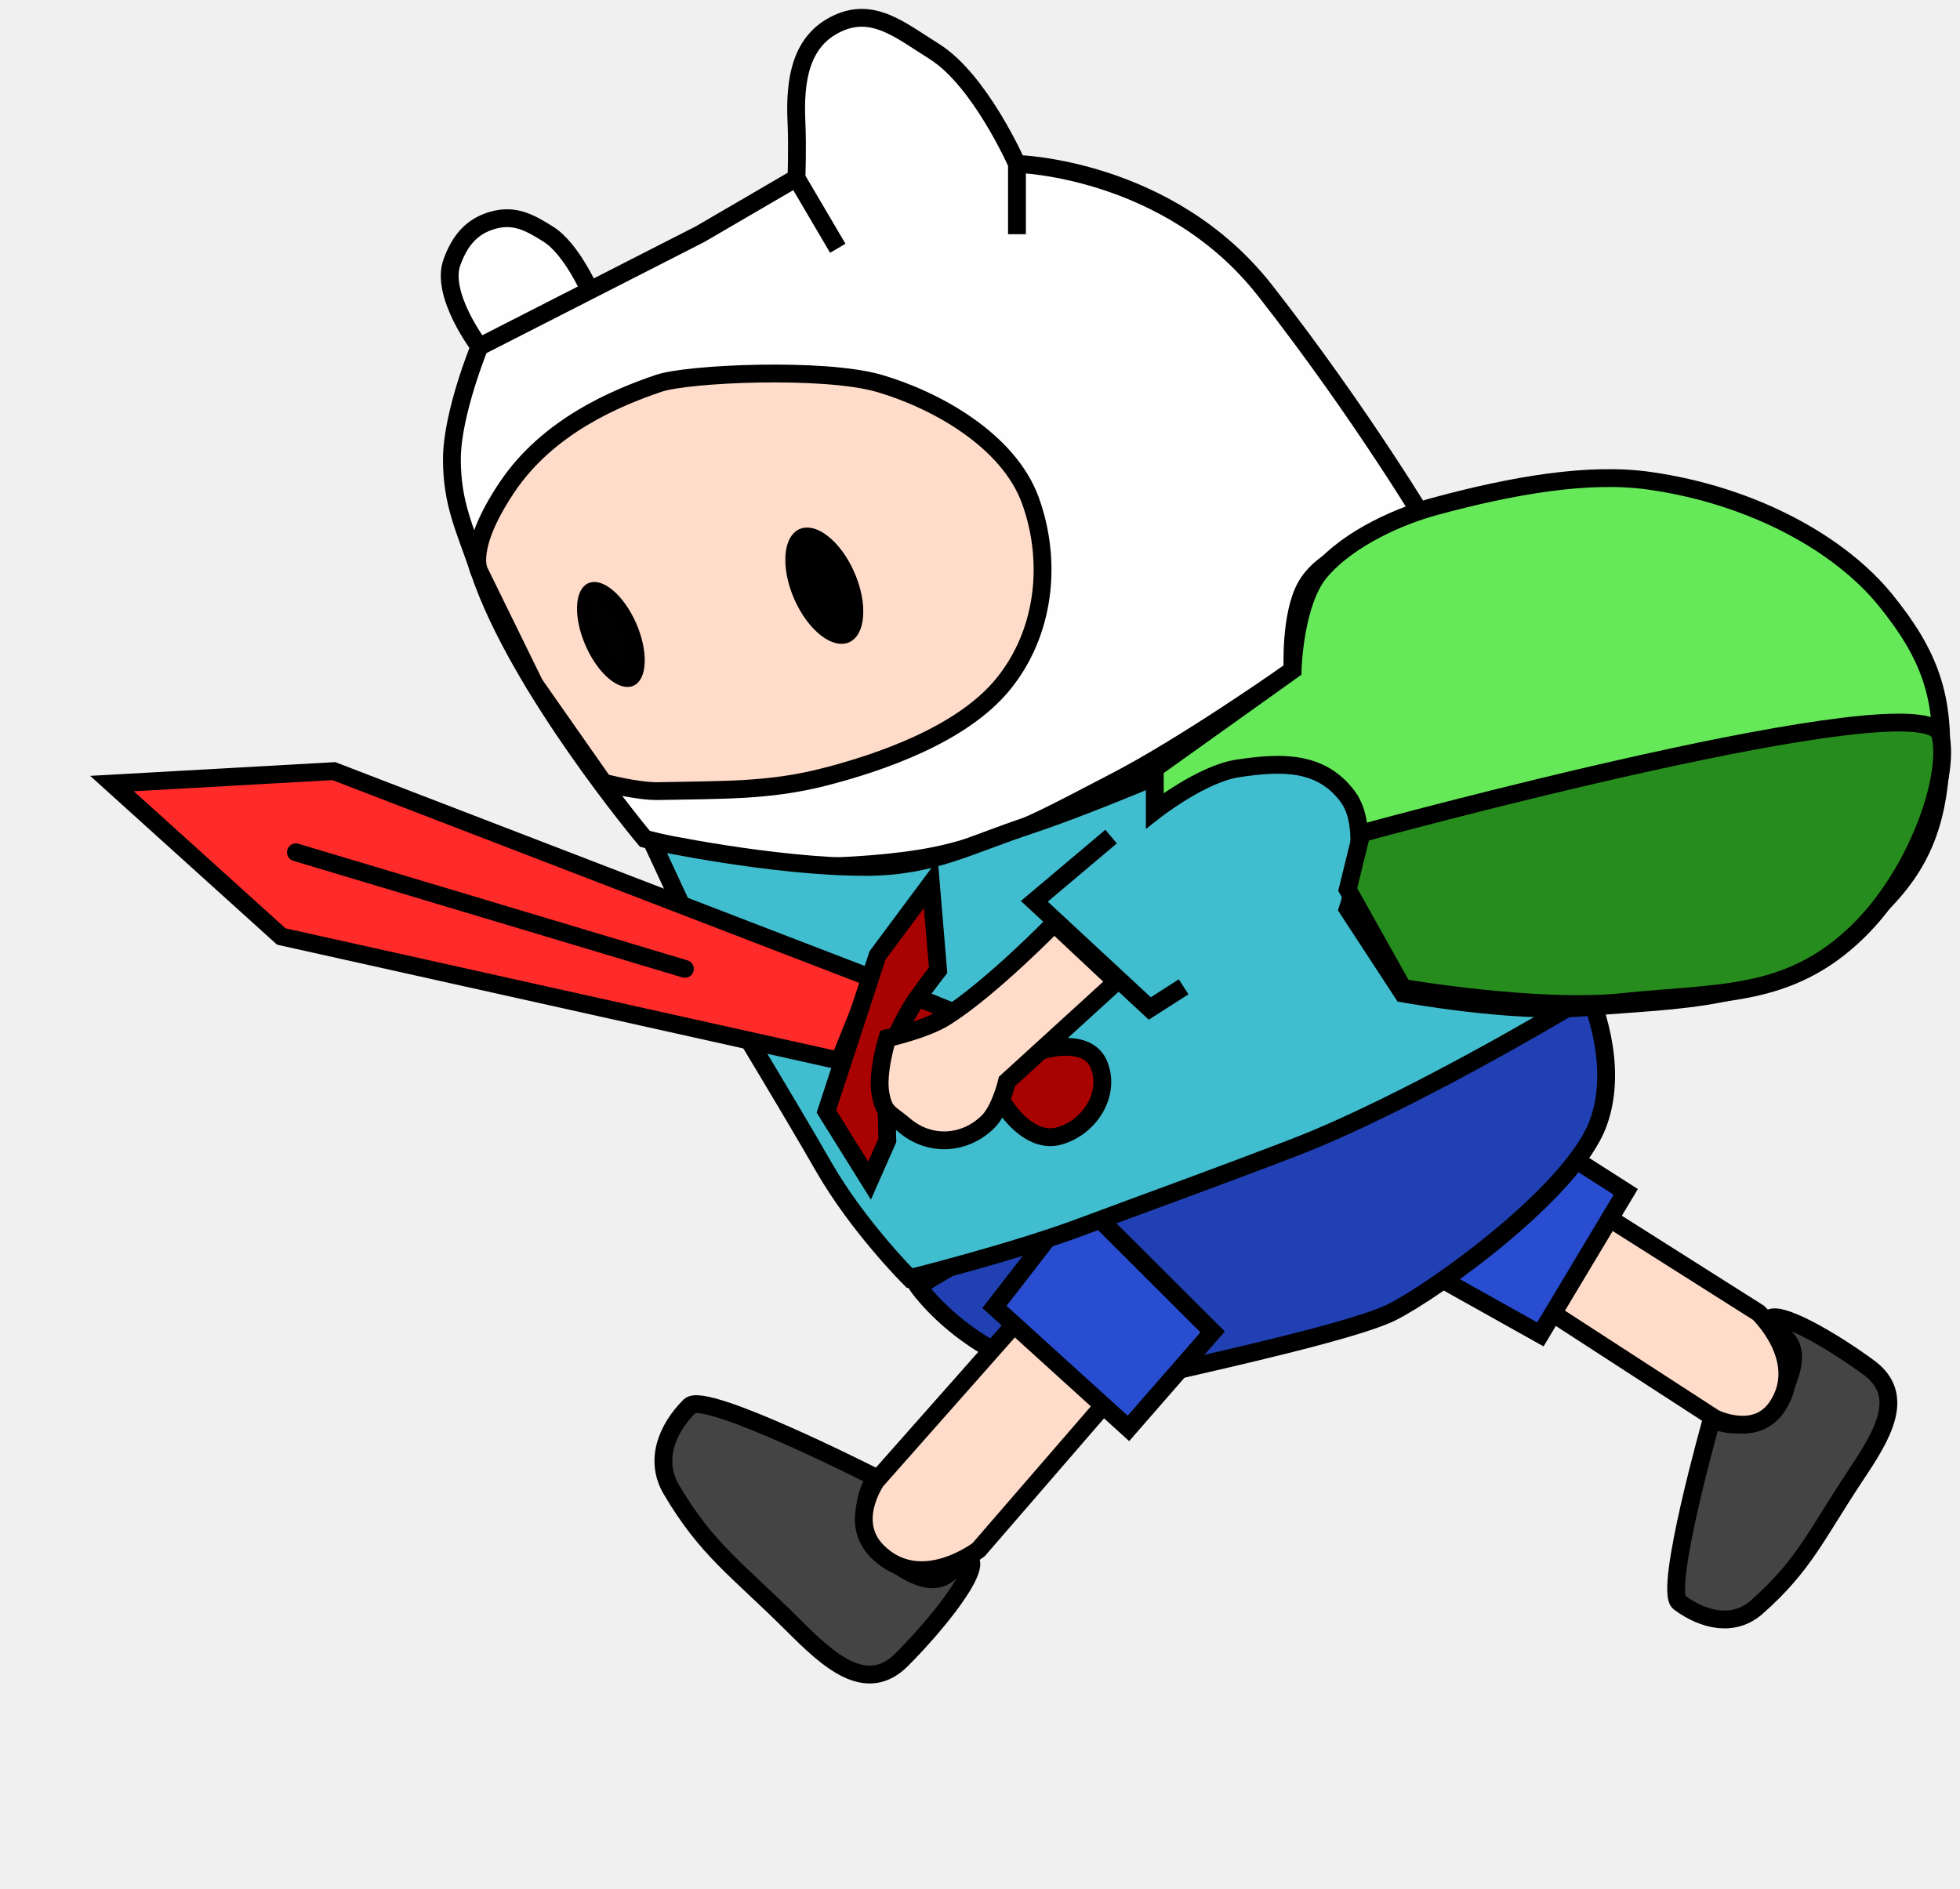
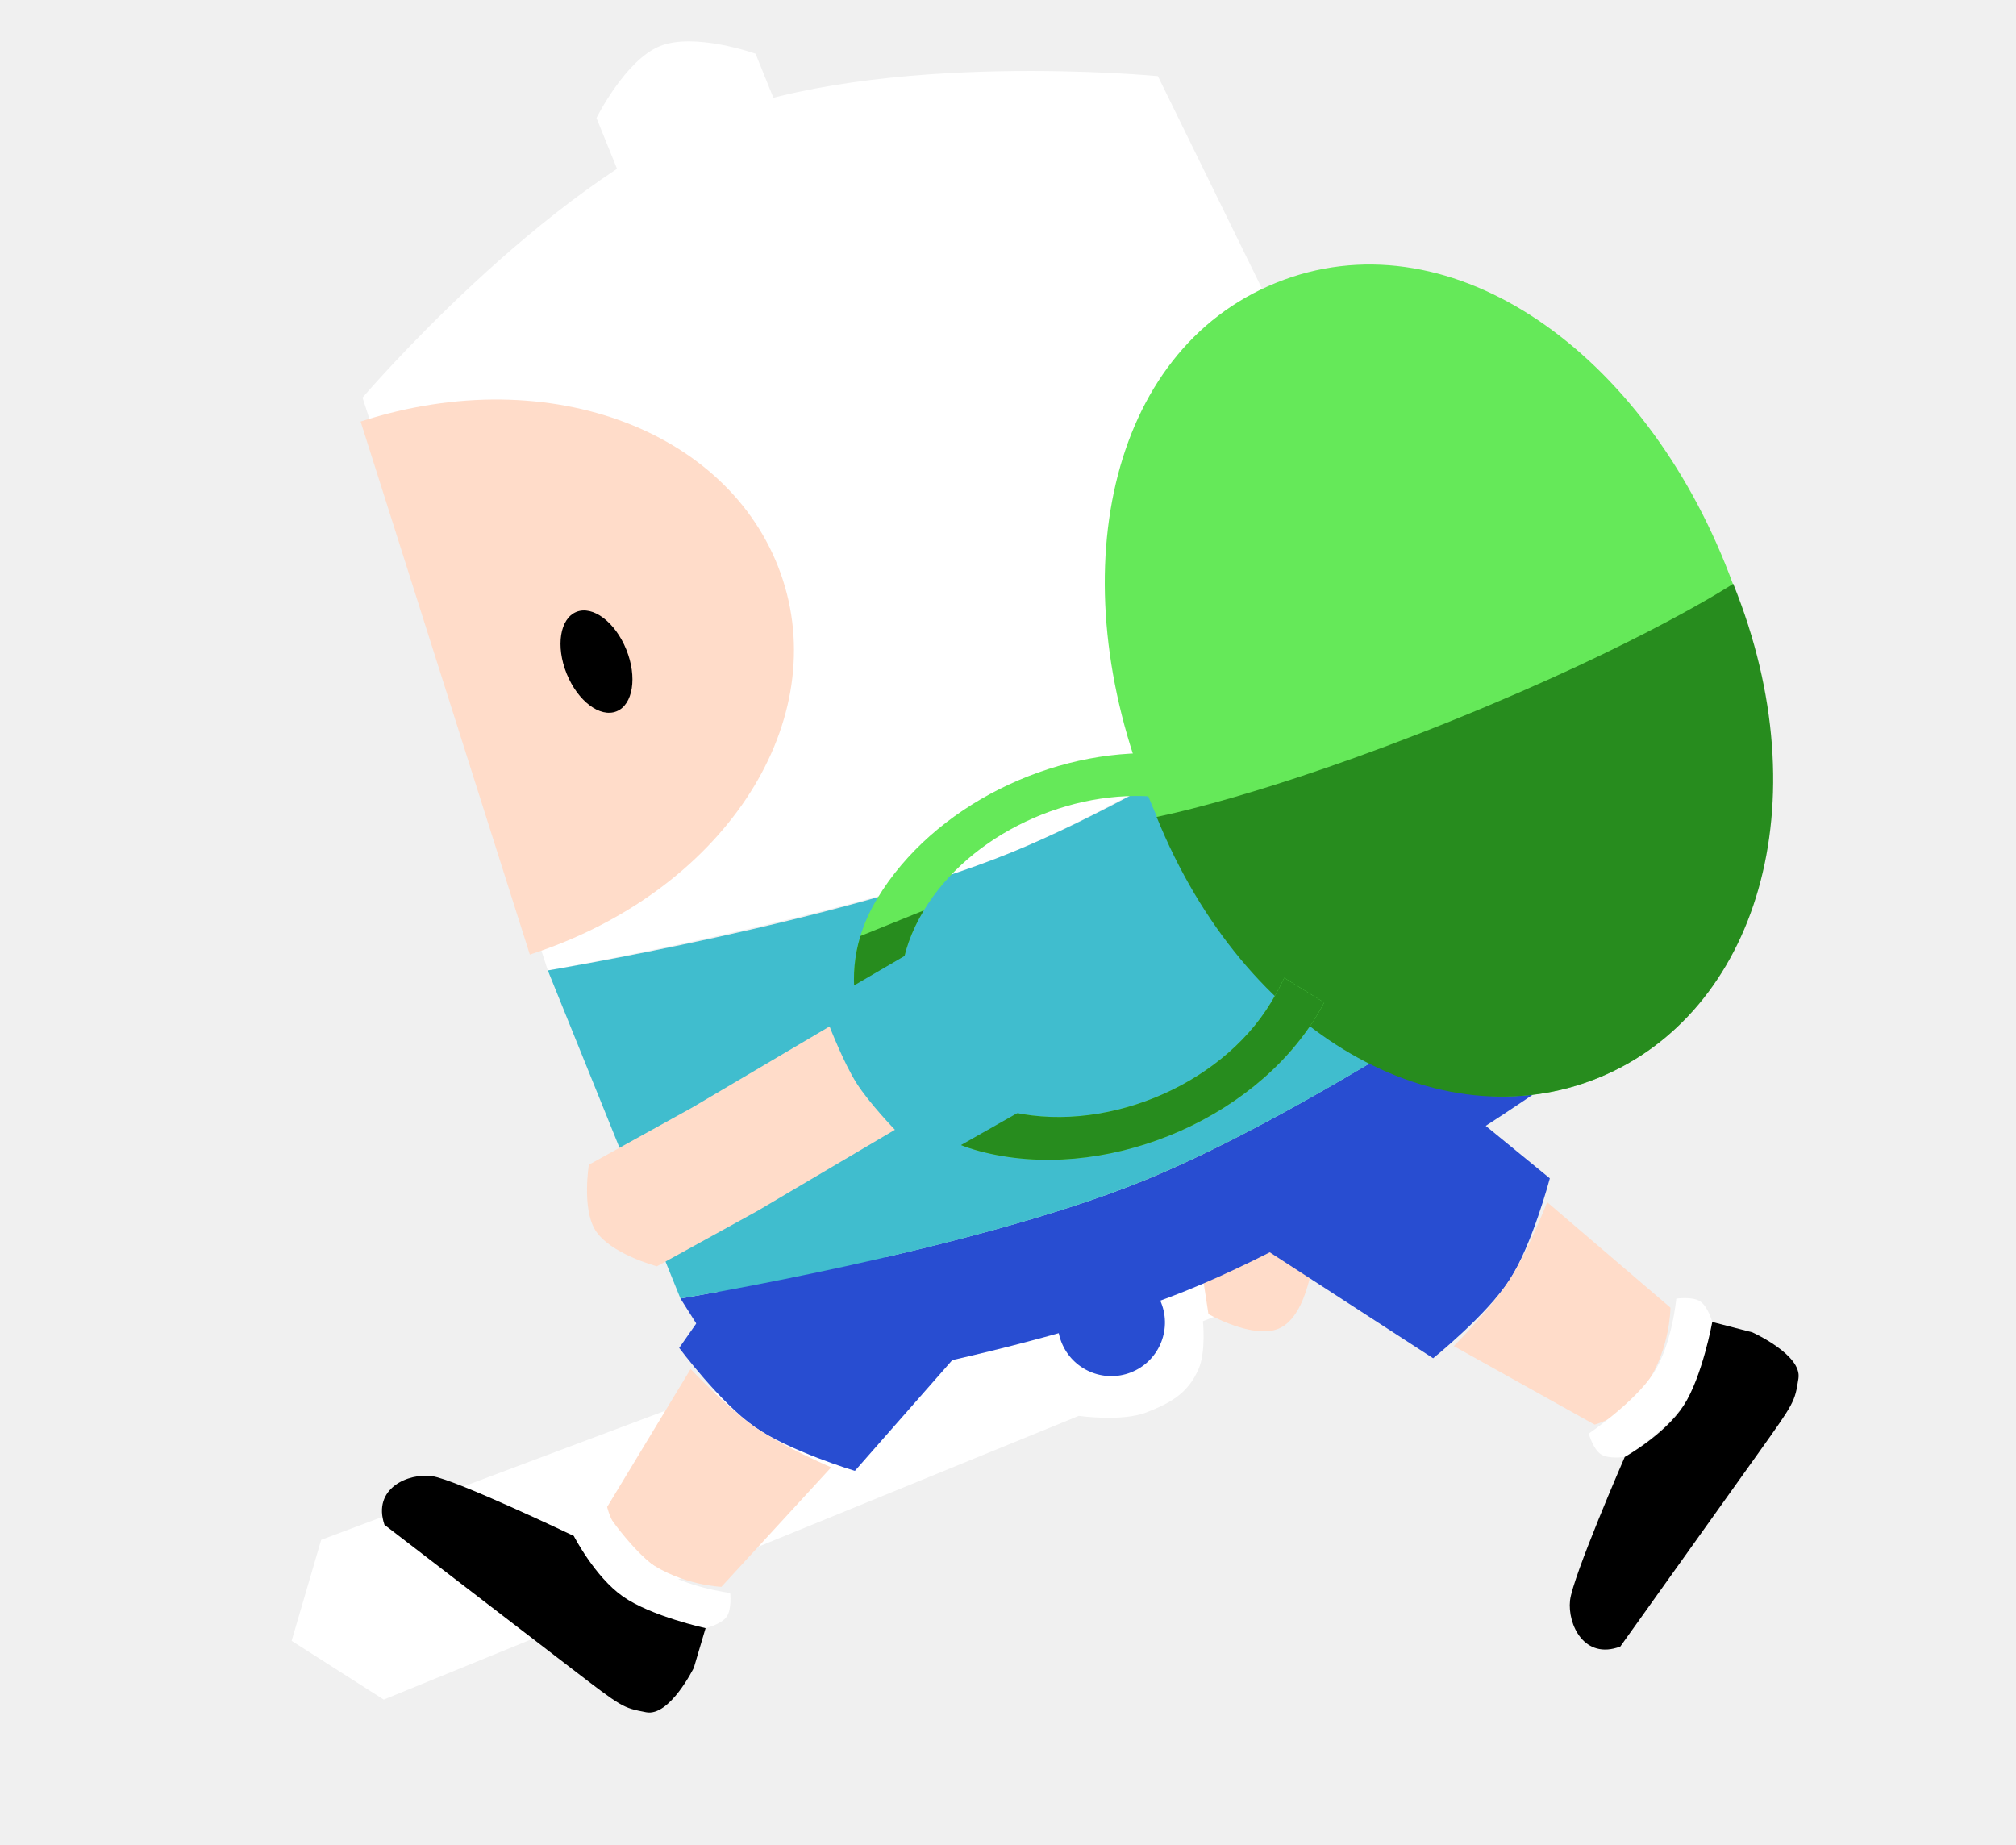
- <svg xmlns="http://www.w3.org/2000/svg" width="110" height="106" viewBox="0 0 110 106" fill="none">
-   <g transform="translate(110 0) scale(-1 1)">
-     <path d="M5.103 76.781C7.26 75.192 10.319 73.443 10.744 74.081C11.32 74.947 8.33 74.404 9.758 77.746C11.186 81.087 13.933 79.671 13.933 79.671C13.933 79.671 16.652 89.293 15.747 89.96C14.369 90.975 12.687 91.348 11.406 90.216C8.721 87.845 8.064 86.132 5.811 82.749C4.384 80.606 2.984 78.343 5.103 76.781Z" fill="#444444" stroke="black" />
-     <path d="M11.306 73.696L19.963 68.215L23.398 73.373L13.776 79.614C13.776 79.614 11.469 80.771 10.26 78.956C8.522 76.346 11.306 73.696 11.306 73.696Z" fill="#FFDCC9" stroke="black" />
-     <path d="M18.758 66.906L24.361 63.327L29.759 71.432L23.551 74.907L18.758 66.906Z" fill="#284DD1" stroke="black" />
-     <path d="M44.462 77.041C53.636 79.147 58.464 72.229 58.464 72.229C58.464 72.229 53.636 68.86 41.082 64.047C36.901 62.444 20.802 55.865 20.802 55.865C20.802 55.865 19.052 59.716 20.32 63.084C21.768 66.935 29.465 72.455 31.908 73.672C33.839 74.635 40.901 76.224 44.462 77.041Z" fill="#2040B3" stroke="black" />
-     <path d="M29.722 29.722C29.722 29.722 33.59 23.211 39.004 16.305C44.418 9.399 52.926 9.201 52.926 9.201C52.926 9.201 54.992 4.498 57.567 2.887C59.442 1.715 60.977 0.386 62.981 1.309C65.078 2.275 65.409 4.489 65.302 6.834C65.235 8.294 65.302 9.991 65.302 9.991L70.716 13.148L76.903 16.305C76.903 16.305 77.938 13.956 79.224 13.148C80.284 12.481 81.115 12.029 82.318 12.358C83.52 12.688 84.195 13.499 84.638 14.726C85.299 16.555 83.091 19.462 83.091 19.462C83.091 19.462 84.638 23.234 84.638 25.776C84.638 28.317 83.898 29.685 83.091 32.09C80.892 38.642 73.81 47.085 73.81 47.085L67.622 48.664C67.622 48.664 60.912 48.9 56.793 47.875C52.979 46.925 51.018 45.732 47.512 43.928C43.395 41.811 37.457 37.614 37.457 37.614C37.457 37.614 37.616 34.494 36.683 32.879C35.174 30.263 29.722 29.722 29.722 29.722Z" fill="#FFFEFE" />
-     <path d="M52.926 9.201V13.148M52.926 9.201C52.926 9.201 54.992 4.498 57.567 2.887C59.442 1.715 60.977 0.386 62.981 1.309C65.078 2.275 65.409 4.489 65.302 6.834C65.235 8.294 65.302 9.991 65.302 9.991M52.926 9.201C52.926 9.201 44.418 9.399 39.004 16.305C33.59 23.211 29.722 29.722 29.722 29.722C29.722 29.722 35.174 30.263 36.683 32.879C37.616 34.494 37.457 37.614 37.457 37.614C37.457 37.614 43.395 41.811 47.512 43.928C51.018 45.732 52.979 46.925 56.793 47.875C60.912 48.9 67.622 48.664 67.622 48.664L73.81 47.085C73.81 47.085 80.892 38.642 83.091 32.09C83.898 29.685 84.638 28.317 84.638 25.776C84.638 23.234 83.091 19.462 83.091 19.462M62.981 13.937L65.302 9.991M65.302 9.991L70.716 13.148L76.903 16.305M76.903 16.305C76.903 16.305 77.938 13.956 79.224 13.148C80.284 12.481 81.115 12.029 82.318 12.358C83.52 12.688 84.195 13.499 84.638 14.726C85.299 16.555 83.091 19.462 83.091 19.462M76.903 16.305L83.091 19.462" stroke="black" />
-     <path d="M60.661 21.52C63.755 20.621 71.395 20.962 73.036 21.52C75.357 22.31 79.224 23.888 81.546 27.354C83.867 30.82 83.092 32.089 83.092 32.089L79.999 38.403L76.131 43.928C76.131 43.928 74.245 44.434 73.037 44.409C69.4 44.332 66.849 44.409 63.756 43.619C60.663 42.83 56.02 41.252 53.701 38.403C51.382 35.555 50.922 31.609 52.154 28.143C53.386 24.677 57.567 22.419 60.661 21.52Z" fill="#FFDCC9" stroke="black" />
-     <path d="M64.962 33.44C64.601 34.258 64.109 34.894 63.628 35.27C63.128 35.661 62.753 35.695 62.54 35.597C62.327 35.5 62.103 35.191 62.058 34.549C62.014 33.933 62.154 33.135 62.515 32.317C62.875 31.5 63.367 30.863 63.848 30.487C64.349 30.096 64.724 30.062 64.937 30.16C65.15 30.258 65.374 30.567 65.419 31.208C65.462 31.825 65.322 32.623 64.962 33.44Z" fill="black" stroke="black" />
-     <path d="M76.672 36.055C76.346 36.795 75.912 37.375 75.498 37.72C75.056 38.088 74.77 38.094 74.648 38.038C74.527 37.982 74.341 37.76 74.317 37.179C74.296 36.633 74.433 35.917 74.759 35.177C75.086 34.437 75.519 33.857 75.934 33.512C76.376 33.144 76.662 33.139 76.783 33.194C76.905 33.25 77.091 33.472 77.114 34.053C77.136 34.599 76.998 35.315 76.672 36.055Z" fill="#010101" stroke="black" />
-     <path d="M59.391 93.164C57.352 91.12 54.986 88.121 55.577 87.53C56.381 86.729 56.34 90.106 59.58 87.884C62.82 85.663 60.858 82.939 60.858 82.939C60.858 82.939 70.434 78.066 71.29 78.923C72.593 80.229 73.278 81.995 72.321 83.619C70.316 87.023 68.642 88.079 65.503 91.211C63.515 93.195 61.395 95.173 59.391 93.164Z" fill="#444444" stroke="black" />
-     <path d="M55.076 86.991L47.826 78.609L52.611 73.834L60.826 83.122C60.826 83.122 62.44 85.416 60.756 87.096C58.335 89.512 55.076 86.991 55.076 86.991Z" fill="#FFDCC9" stroke="black" />
-     <path d="M46.67 80.185L41.945 74.766L49.465 67.263L54.188 73.364L46.67 80.185Z" fill="#284DD1" stroke="black" />
-     <path d="M37.457 64.449C31.132 62.03 21.987 56.556 21.987 56.556L25.855 48.664L35.91 39.982L45.965 43.928C45.965 43.928 49.697 45.487 52.152 46.296C55.708 47.467 57.697 48.664 61.434 48.664C66.673 48.664 73.433 47.203 73.433 47.203L69.087 56.556C69.087 56.556 65.794 61.97 63.776 65.491C61.844 68.86 58.947 71.748 58.947 71.748C58.947 71.748 53.153 70.304 49.29 68.86C45.428 67.416 42.74 66.47 37.457 64.449Z" fill="#40BDCE" stroke="black" />
-     <path d="M17.422 26.989C20.802 26.508 25.022 27.22 29.493 28.433C31.267 28.914 34.235 30.121 35.908 32.089C37.36 33.799 37.455 37.614 37.455 37.614L45.19 43.139V45.507C45.19 45.507 42.553 43.442 40.549 43.139C38.085 42.766 35.871 42.696 34.361 44.717C32.897 46.679 34.361 51.031 34.361 51.031L31.267 55.767C31.267 55.767 25.125 56.889 21.212 56.556C15.367 56.059 11.166 56.257 6.516 52.61C3.063 49.901 1.402 47.574 1.102 43.139C0.832 39.142 1.69 36.752 4.196 33.668C6.703 30.583 11.532 27.828 17.422 26.989Z" fill="#65E959" stroke="black" />
-     <path d="M33.589 46.776C33.589 46.776 1.877 38.095 1.104 41.252C0.524 43.619 2.415 49.062 5.745 52.301C9.619 56.07 13.569 55.686 18.893 56.247C23.71 56.755 31.269 55.458 31.269 55.458L34.363 49.933L33.589 46.776Z" fill="#278C1E" stroke="black" />
-     <path d="M91.263 43.287L61.032 54.928L62.893 59.542L94.213 52.571L103.716 43.985L91.263 43.287Z" fill="#FF2B2B" stroke="black" />
-     <path d="M57.351 54.466L57.757 49.607L60.749 53.631L63.619 62.39L61.198 66.275L60.2 64.013L60.314 59.594L53.567 62.132C53.567 62.132 52.244 64.245 50.547 63.766C48.85 63.286 47.646 61.419 48.328 59.761C48.958 58.23 51.329 58.916 51.329 58.916L58.496 56.002C57.898 55.159 57.351 54.466 57.351 54.466Z" fill="#A80202" />
-     <path d="M60.314 59.594L60.2 64.013L61.198 66.275L63.619 62.39L60.749 53.631L57.757 49.607L57.351 54.466C57.351 54.466 57.898 55.159 58.496 56.002M60.314 59.594L53.567 62.132C53.567 62.132 52.244 64.245 50.547 63.766C48.85 63.286 47.646 61.419 48.328 59.761C48.958 58.23 51.329 58.916 51.329 58.916L58.496 56.002M60.314 59.594C60.314 59.594 59.475 57.381 58.496 56.002" stroke="black" />
-     <path d="M71.561 54.389L93.394 47.844" stroke="black" stroke-linecap="round" />
-     <path d="M56.938 57.094C54.402 55.5 50.837 51.84 50.837 51.84L47.348 55.11L53.487 60.709C53.487 60.709 53.857 62.283 54.543 62.964C55.861 64.274 57.834 64.372 59.241 63.172C60.076 62.461 60.383 62.505 60.583 61.413C60.806 60.201 60.199 58.278 60.199 58.278C60.199 58.278 58.089 57.818 56.938 57.094Z" fill="#FFDCC9" stroke="black" />
-     <path d="M47.643 46.962L51.951 50.595L45.472 56.611L43.572 55.396" stroke="black" />
+ <svg xmlns="http://www.w3.org/2000/svg" width="94" height="86" viewBox="0 0 94 86" fill="none">
+   <g clip-path="url(#clip0)">
+     <path d="M14.976 71.8L13.598 76.509L17.893 79.249L50.3 66.019C50.3 66.019 52.309 66.306 53.459 65.856C54.608 65.406 55.392 64.962 55.887 63.831C56.237 63.031 56.089 61.604 56.089 61.604L63.072 58.868C63.072 58.868 63.216 57.864 62.991 57.289C62.766 56.715 61.978 56.075 61.978 56.075L54.995 58.81C54.995 58.81 54.134 57.663 53.334 57.313C52.203 56.818 51.326 57.025 50.176 57.476C49.026 57.926 47.748 59.501 47.748 59.501L14.976 71.8Z" fill="white" />
+     <circle r="2.5" transform="matrix(0.364694 0.931127 0.931127 -0.364694 51.8173 61.6658)" fill="#284DD1" />
+     <path d="M55.807 57.747L50.029 53.062C50.029 53.062 51.387 51.858 52.062 50.972C52.736 50.086 53.483 48.526 53.483 48.526L59.26 53.211L61.271 58.401C61.271 58.401 61.032 61.341 59.633 61.946C58.43 62.466 56.346 61.273 56.346 61.273L55.807 57.747Z" fill="#FFDCC9" />
+     <path d="M49.869 53.437L42.627 48.465L49.382 42.191L53.899 45.374C53.899 45.374 54.581 46.8 53.118 49.604C51.655 52.407 49.869 53.437 49.869 53.437Z" fill="#40BDCE" />
+     <path d="M72.264 54.943L65.257 49.207C65.257 49.207 63.515 52.072 62.264 53.821C61.014 55.57 58.953 58.229 58.953 58.229L66.823 63.333C66.823 63.333 69.313 61.33 70.382 59.682C71.451 58.033 72.264 54.943 72.264 54.943Z" fill="#284DD1" />
+     <path d="M77.888 60.974L72.139 56.054C72.139 56.054 71.258 58.331 70.382 59.682C69.506 61.033 67.786 62.766 67.786 62.766L74.351 66.427C74.351 66.427 75.753 66.103 76.822 64.454C77.891 62.806 77.888 60.974 77.888 60.974Z" fill="#FFDCC9" />
+     <path d="M78.772 65.123C79.841 63.475 79.838 61.642 79.838 61.642C79.838 61.642 79.637 60.916 79.271 60.679C78.904 60.441 78.16 60.554 78.16 60.554C78.16 60.554 77.97 62.684 77.094 64.035C76.218 65.386 74.079 66.847 74.079 66.847C74.079 66.847 74.279 67.573 74.646 67.81C75.012 68.048 75.757 67.935 75.757 67.935C75.757 67.935 77.703 66.772 78.772 65.123Z" fill="white" />
+     <path d="M81.94 67.82C83.682 65.379 83.682 65.379 83.856 64.274C84.03 63.17 81.704 62.124 81.704 62.124L79.838 61.642C79.838 61.642 79.376 64.192 78.5 65.543C77.624 66.894 75.757 67.935 75.757 67.935C75.757 67.935 73.331 73.513 73.206 74.624C73.082 75.735 73.865 77.415 75.55 76.775L81.94 67.82L81.94 67.82Z" fill="black" />
+     <path d="M39.861 68.584L45.841 61.783C45.841 61.783 43.038 59.941 41.335 58.63C39.631 57.318 37.046 55.165 37.046 55.165L31.668 62.85C31.668 62.85 33.582 65.41 35.191 66.536C36.801 67.663 39.861 68.584 39.861 68.584Z" fill="#284DD1" />
+     <path d="M33.636 73.991L38.755 68.42C38.755 68.42 36.511 67.459 35.191 66.536C33.872 65.613 32.201 63.833 32.201 63.833L28.31 70.265C28.31 70.265 28.585 71.677 30.195 72.804C31.805 73.93 33.636 73.991 33.636 73.991Z" fill="#FFDCC9" />
+     <path d="M29.458 74.729C31.068 75.856 32.899 75.917 32.899 75.917C32.899 75.917 33.632 75.742 33.882 75.384C34.132 75.026 34.046 74.278 34.046 74.278C34.046 74.278 31.924 74.014 30.605 73.091C29.285 72.167 27.901 69.978 27.901 69.978C27.901 69.978 27.168 70.153 26.918 70.51C26.667 70.868 26.754 71.617 26.754 71.617C26.754 71.617 27.848 73.603 29.458 74.729Z" fill="white" />
+     <path d="M26.651 77.8C29.03 79.627 29.03 79.627 30.127 79.84C31.225 80.053 32.351 77.766 32.351 77.766L32.899 75.917C32.899 75.917 30.367 75.366 29.048 74.443C27.729 73.519 26.754 71.617 26.754 71.617C26.754 71.617 21.265 68.996 20.159 68.832C19.053 68.668 17.347 69.392 17.927 71.099L26.651 77.8L26.651 77.8Z" fill="black" />
+     <path d="M53.989 3.55C53.989 3.55 41.06 2.304 33.198 5.483C25.335 8.661 16.904 18.541 16.904 18.541L25.543 45.25C25.543 45.25 39.908 42.679 47.064 39.786C54.22 36.893 66.337 28.76 66.337 28.76L53.989 3.55Z" fill="white" />
+     <path d="M36.505 27.046C38.715 33.877 33.638 41.619 24.705 44.51L16.815 19.655C25.748 16.765 34.294 20.215 36.505 27.046Z" fill="#FFDCC9" />
+     <path d="M27.812 5.502L30.811 12.919L38.228 9.921L35.229 2.504C35.229 2.504 32.391 1.494 30.771 2.149C29.152 2.804 27.812 5.502 27.812 5.502Z" fill="white" />
+     <path d="M53.248 55.083C61.213 51.864 72.52 44.057 72.52 44.057L73.654 49.531C73.654 49.531 63.348 56.933 55.309 60.182C47.27 63.432 34.715 65.271 34.715 65.271L31.727 60.547C31.727 60.547 45.283 58.303 53.248 55.083Z" fill="#284DD1" />
+     <ellipse rx="1.5" ry="2.5" transform="matrix(-0.927116 0.374774 0.374774 0.927116 27.812 30.8499)" fill="black" />
+     <path d="M47.064 39.786C55.03 36.566 66.337 28.76 66.337 28.76L72.52 44.057C72.52 44.057 61.287 51.834 53.248 55.083C45.209 58.333 31.727 60.547 31.727 60.547L25.543 45.25C25.543 45.25 39.099 43.006 47.064 39.786Z" fill="#40BDCE" />
+     <path d="M74.493 50.271C82.373 47.085 84.58 36.535 80.44 26.294C76.301 16.053 67.382 10.001 59.502 13.186C51.621 16.372 49.431 26.964 53.554 37.163C57.676 47.361 66.612 53.456 74.493 50.271Z" fill="#65E959" />
+     <path d="M80.815 27.221C84.955 37.462 81.91 47.273 74.493 50.271C67.076 53.269 58.051 48.288 53.929 38.09C53.929 38.09 58.939 37.143 67.747 33.583C76.554 30.022 80.815 27.221 80.815 27.221Z" fill="#278C1E" />
+     <path d="M40.505 48.909C39.642 46.774 39.401 44.386 40.915 41.879C43.509 37.583 49.05 34.877 54.145 35.135L54.097 37.173C49.923 36.721 45.22 38.896 43.074 42.452C41.878 44.431 41.702 46.464 42.384 48.15L40.505 48.909Z" fill="#65E959" />
+     <path d="M61.419 47.319C58.391 52.334 51.347 55.182 45.685 53.679C42.854 52.928 41.368 51.044 40.505 48.909L42.384 48.15C43.065 49.836 44.604 51.175 46.839 51.768C51.309 52.954 56.87 50.706 59.261 46.747C59.488 46.37 59.696 45.984 59.88 45.595L61.742 46.746C61.642 46.937 61.534 47.128 61.419 47.319Z" fill="#65E959" />
+     <path d="M45.685 53.679C51.347 55.182 58.392 52.334 61.419 47.319C61.534 47.128 61.642 46.937 61.742 46.746L59.88 45.595C59.696 45.984 59.488 46.37 59.261 46.747C56.87 50.706 51.309 52.954 46.839 51.768C44.604 51.175 43.065 49.836 42.384 48.15C41.702 46.464 41.878 44.431 43.074 42.452L40.117 43.647C39.551 45.508 39.847 47.282 40.505 48.909C41.368 51.044 42.854 52.928 45.685 53.679Z" fill="#278C1E" />
+     <path d="M38.354 46.807L45.94 42.378L48.733 51.165L43.927 53.892C43.927 53.892 42.346 53.901 40.435 51.381C38.523 48.862 38.354 46.807 38.354 46.807Z" fill="#40BDCE" />
+     <path d="M32.276 51.642L38.681 47.861C38.681 47.861 39.336 49.553 39.931 50.494C40.526 51.435 41.728 52.679 41.728 52.679L35.323 56.46L30.629 59.045C30.629 59.045 28.417 58.46 27.743 57.336C27.132 56.318 27.457 54.309 27.457 54.309L32.276 51.642Z" fill="#FFDCC9" />
  </g>
+   <defs>
+     <clipPath id="clip0">
+       <rect width="94" height="86" fill="white" transform="matrix(-1 0 0 1 94 0)" />
+     </clipPath>
+   </defs>
</svg>
